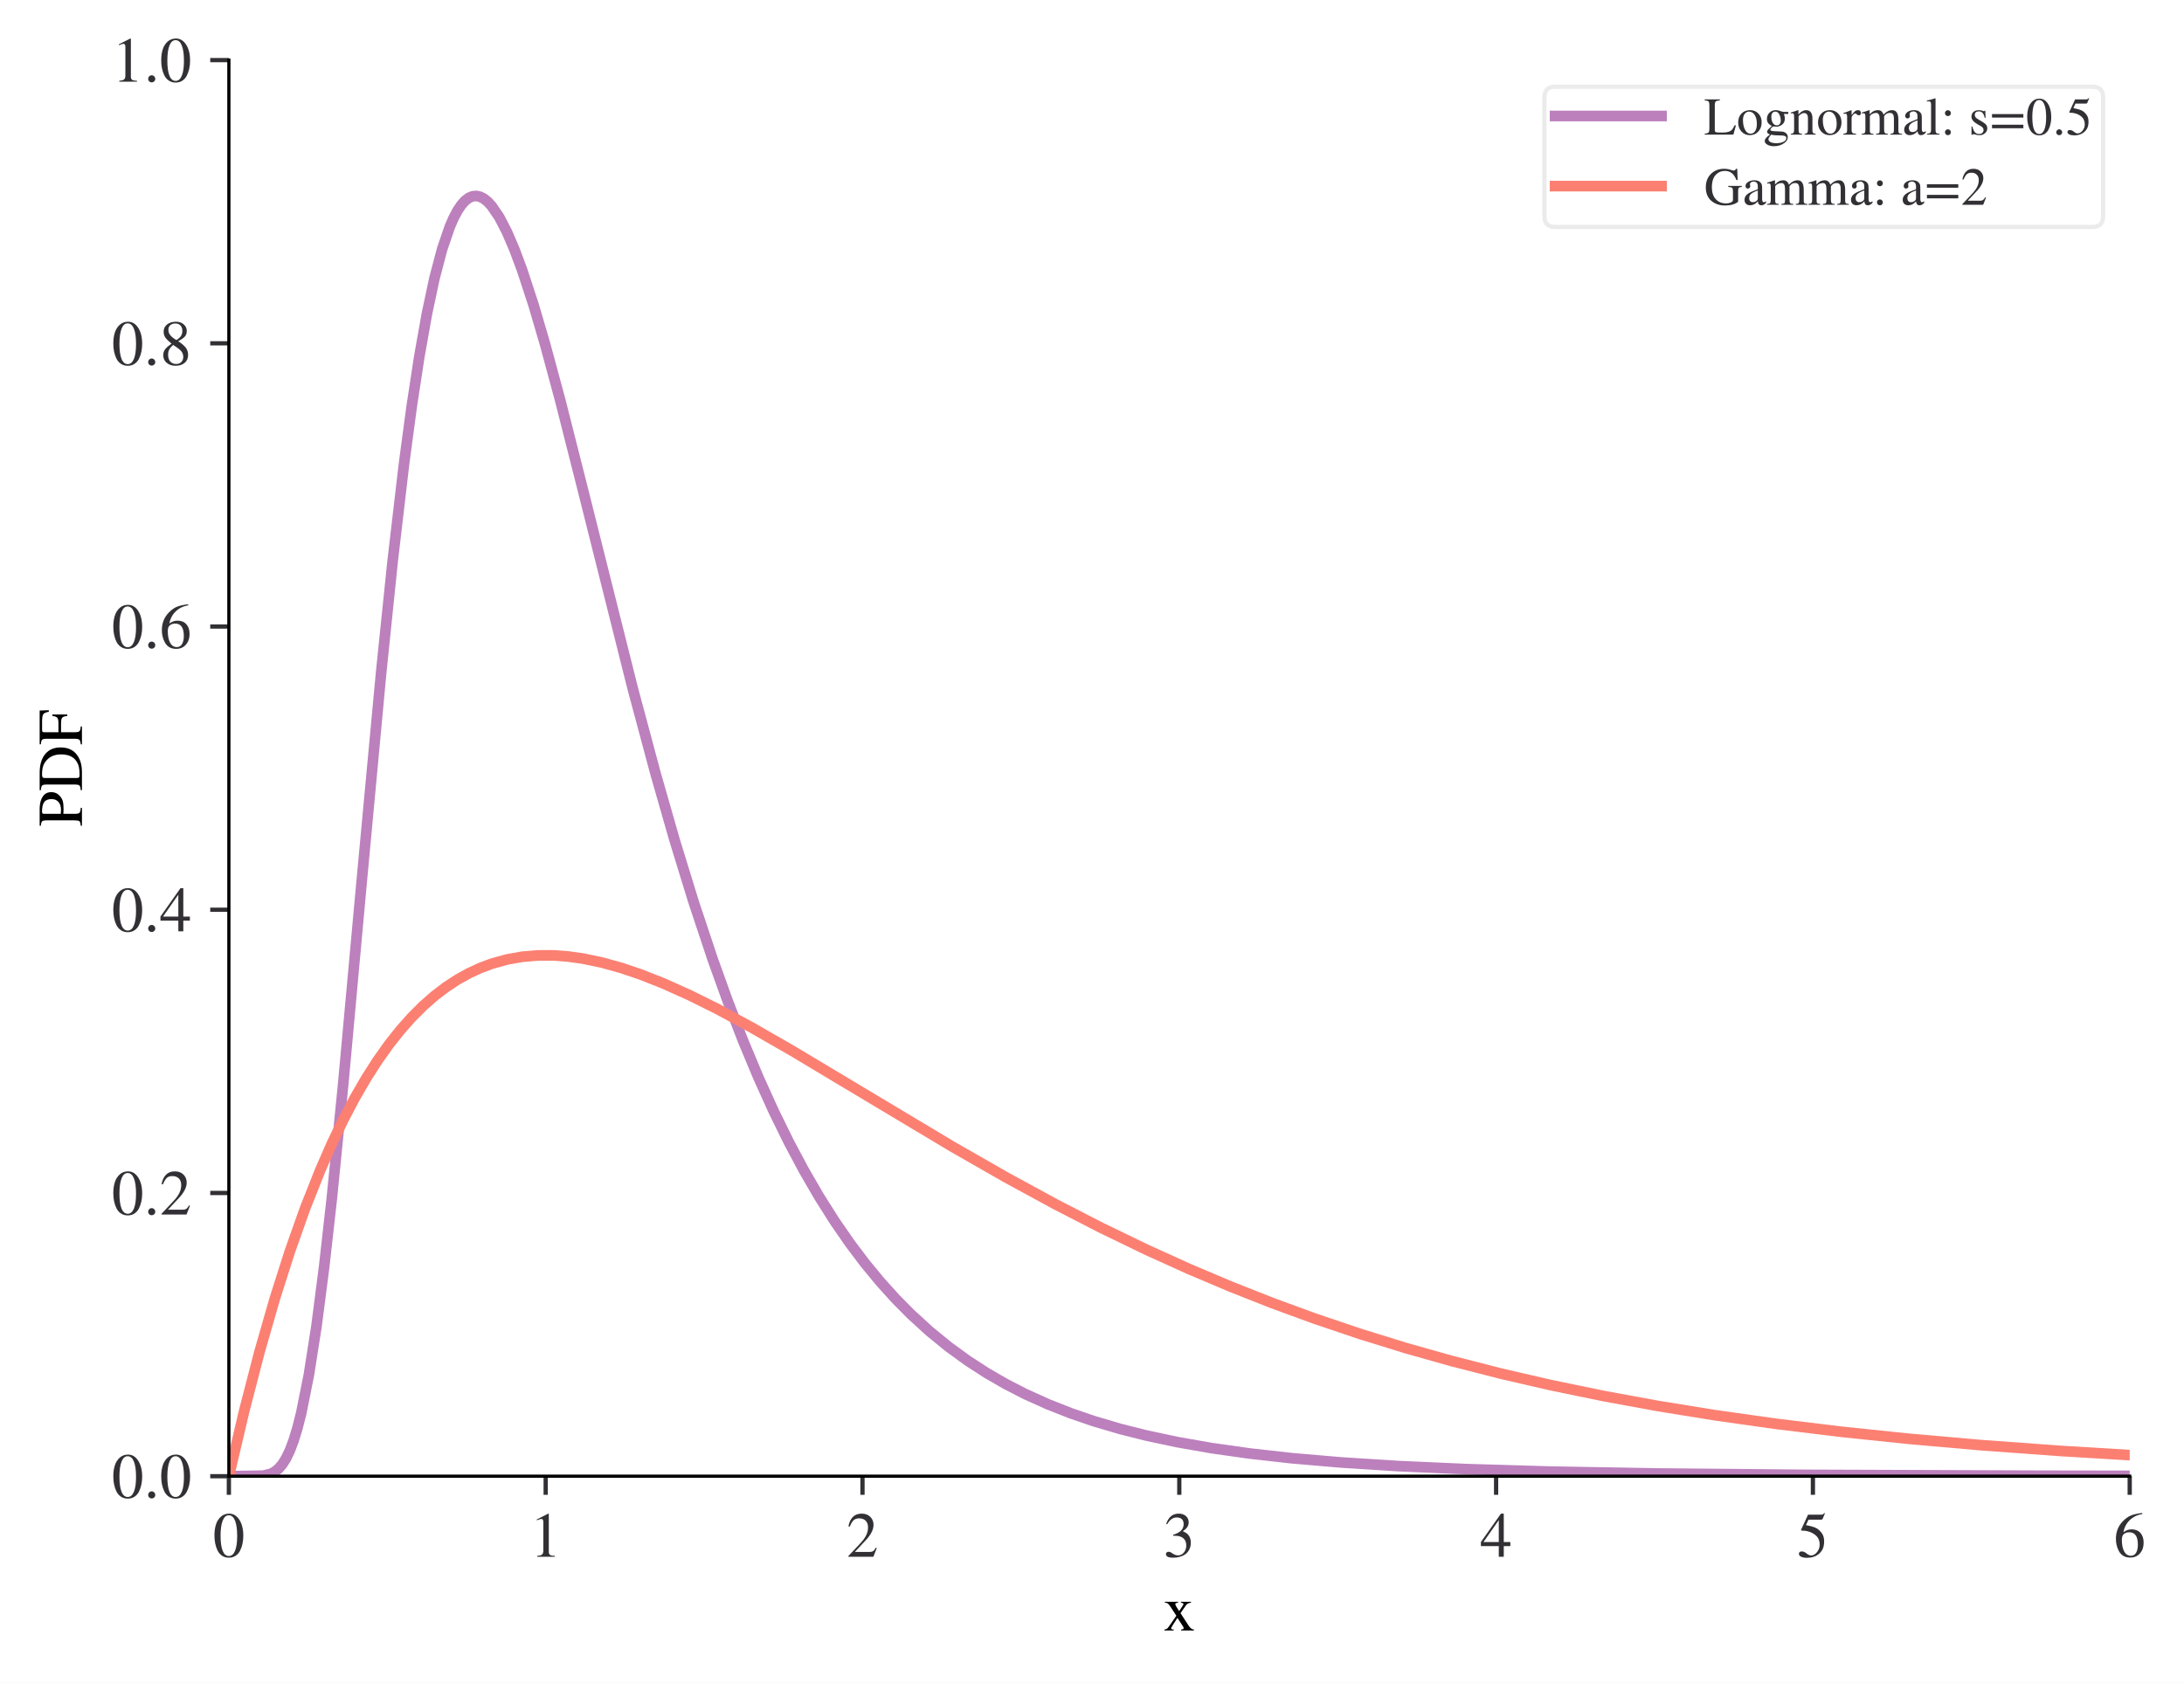
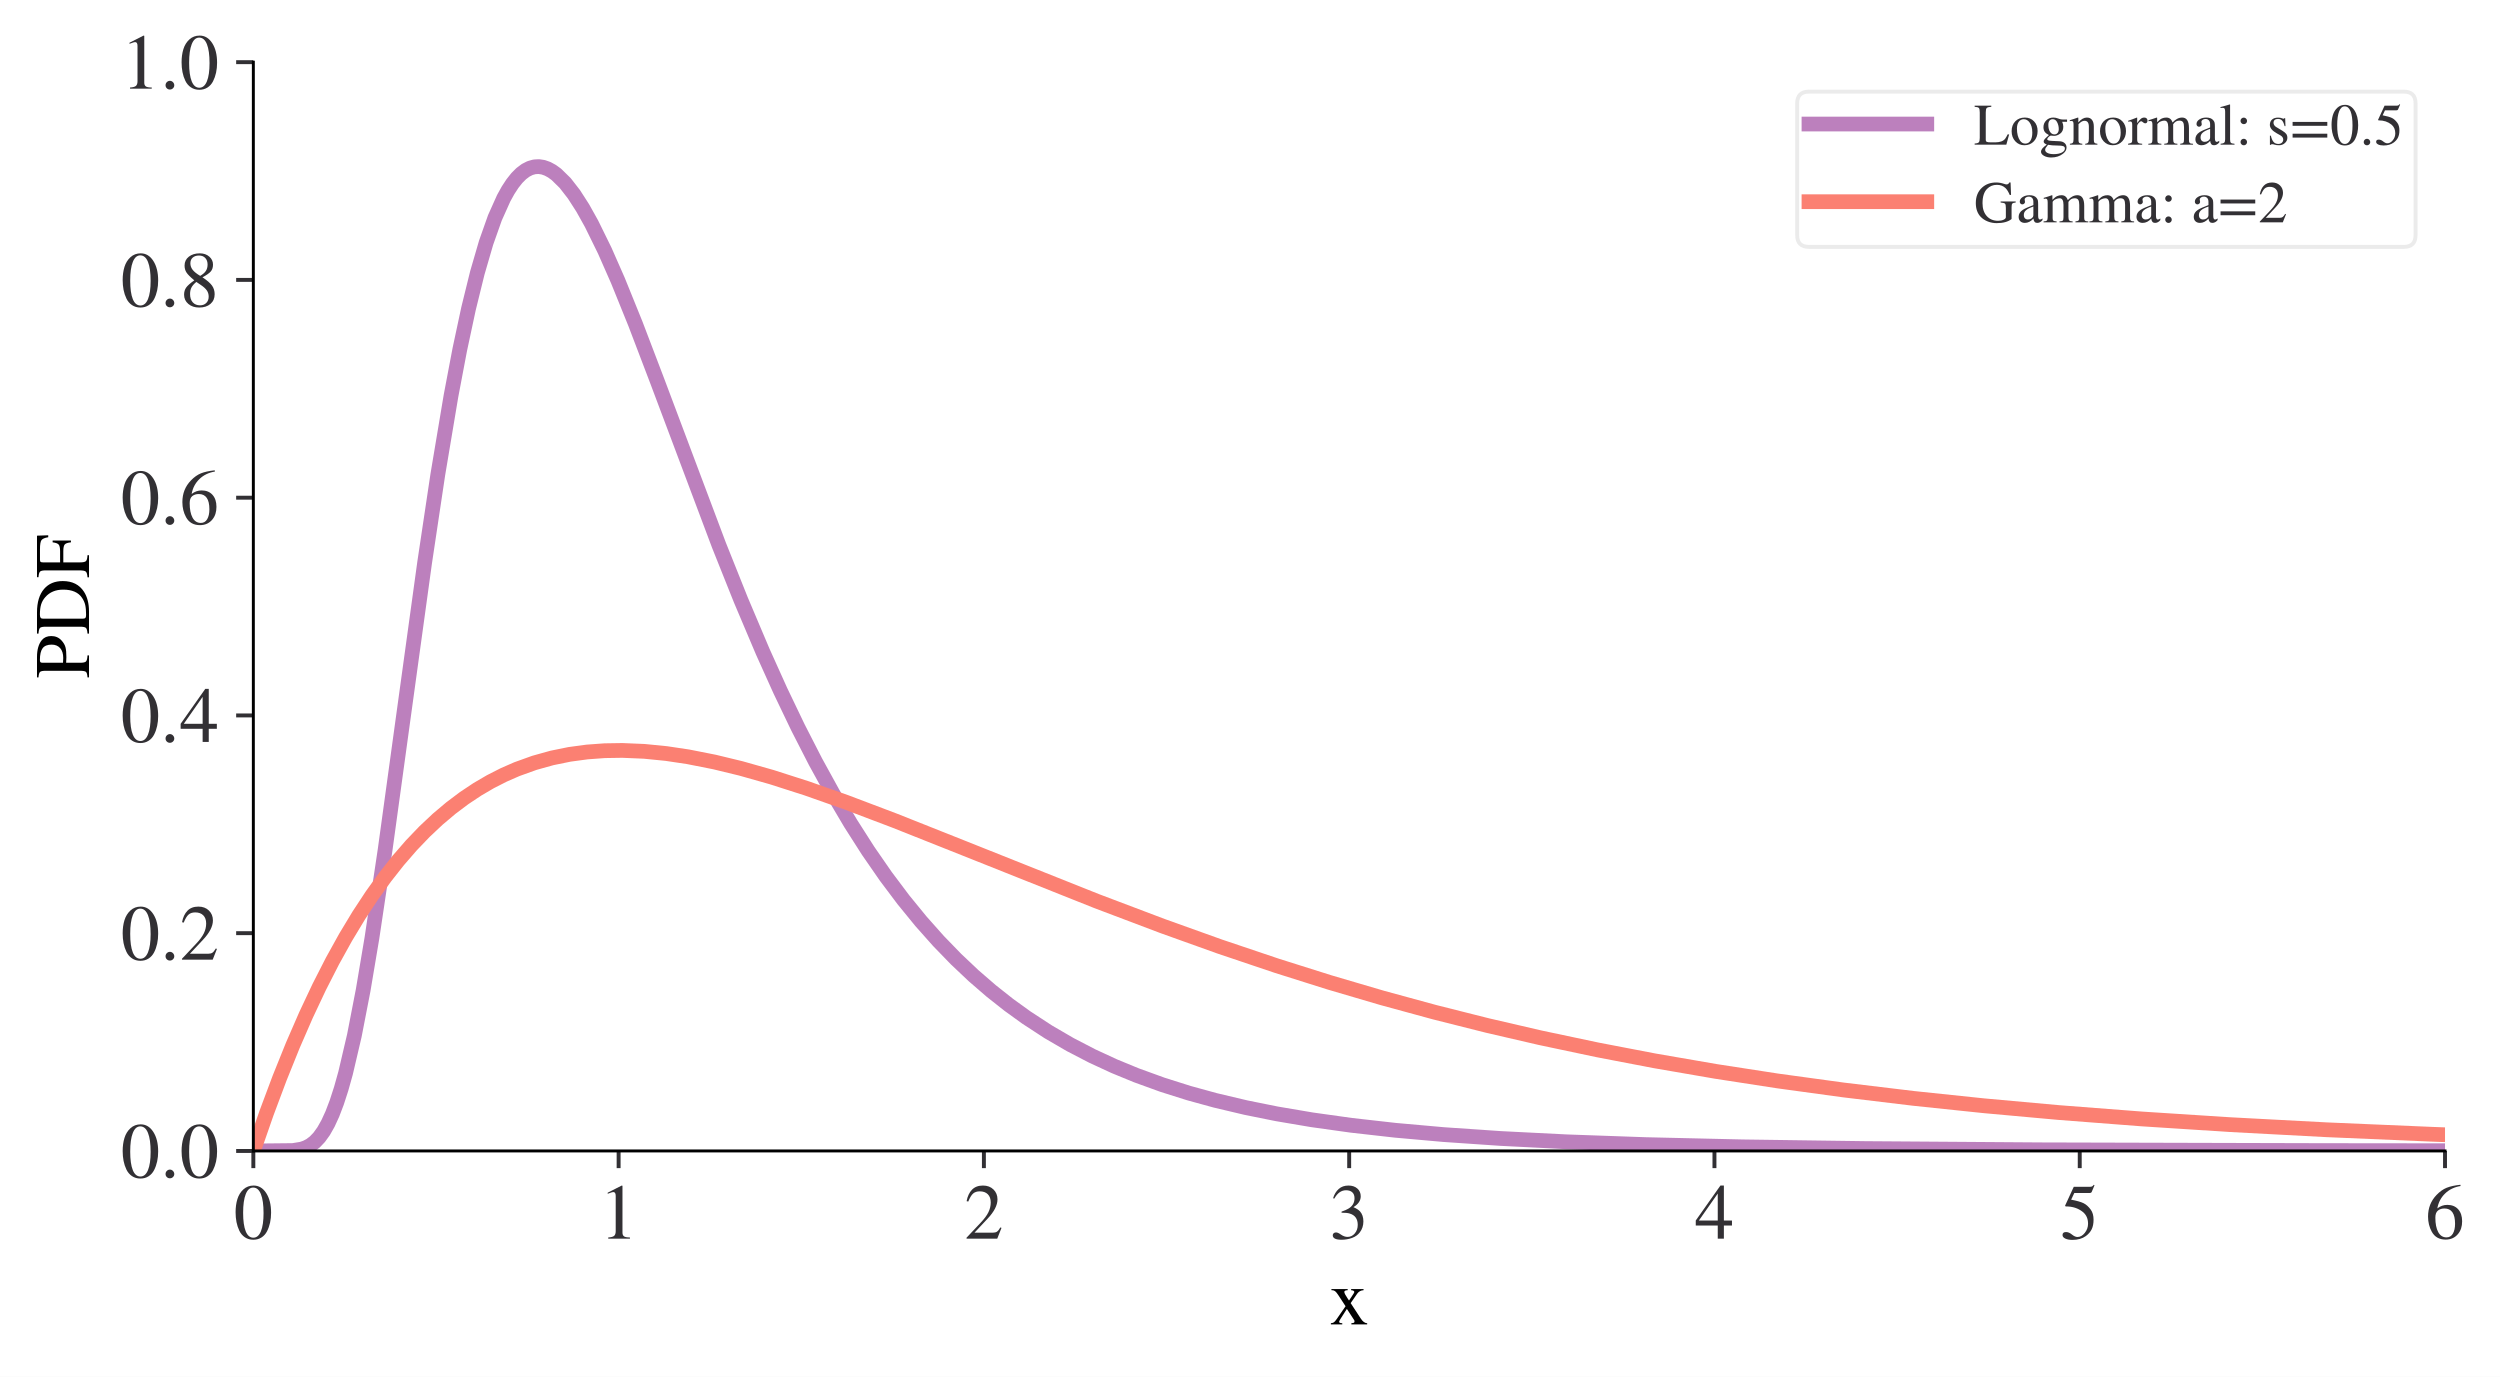
- <svg xmlns="http://www.w3.org/2000/svg" xmlns:xlink="http://www.w3.org/1999/xlink" width="410.32pt" height="316.21pt" viewBox="0 0 410.32 316.21" version="1.1">
+ <svg xmlns="http://www.w3.org/2000/svg" xmlns:xlink="http://www.w3.org/1999/xlink" width="509.2pt" height="280.424pt" viewBox="0 0 509.2 280.424" version="1.1">
  <defs>
    <style type="text/css">*{stroke-linejoin: round; stroke-linecap: butt}</style>
  </defs>
  <g id="figure_1">
    <g id="patch_1">
-       <path d="M -0 316.21  L 410.32 316.21  L 410.32 0  L -0 0  z " style="fill: #ffffff" />
+       <path d="M 0 280.424  L 509.2 280.424  L 509.2 0  L 0 0  z " style="fill: #ffffff" />
    </g>
    <g id="axes_1">
      <g id="patch_2">
-         <path d="M 43 277.41  L 400.12 277.41  L 400.12 11.298  L 43 11.298  z " style="fill: #ffffff" />
+         <path d="M 51.6 234.424  L 498 234.424  L 498 12.664  L 51.6 12.664  z " style="fill: #ffffff" />
      </g>
      <g id="matplotlib.axis_1">
        <g id="xtick_1">
          <g id="line2d_1">
            <defs>
-               <path id="m8d829ca383" d="M 0 0  L 0 3.5  " style="stroke: #323034; stroke-width: 0.8" />
-             </defs>
-             <g>
-               <use xlink:href="#m8d829ca383" x="43" y="277.41" style="fill: #323034; stroke: #323034; stroke-width: 0.8" />
+               <path id="me3c5fb4aab" d="M 0 0  L 0 3.5  " style="stroke: #323034; stroke-width: 0.8" />
+             </defs>
+             <g>
+               <use xlink:href="#me3c5fb4aab" x="51.6" y="234.424" style="fill: #323034; stroke: #323034; stroke-width: 0.8" />
            </g>
          </g>
          <g id="text_1">
-             <g style="fill: #323034" transform="translate(40 292.6054)scale(0.12 -0.12)">
+             <g style="fill: #323034" transform="translate(47.6 252.3512)scale(0.16 -0.16)">
              <defs>
                <path id="STIXGeneral-Regular-30" d="M 3046 2112  Q 3046 1683 2963 1302  Q 2880 922 2717 602  Q 2554 282 2266 96  Q 1978 -90 1600 -90  Q 1210 -90 915 108  Q 621 307 461 640  Q 301 973 227 1350  Q 154 1728 154 2150  Q 154 2746 301 3222  Q 448 3699 790 4012  Q 1133 4326 1626 4326  Q 2253 4326 2649 3712  Q 3046 3098 3046 2112  z M 2432 2080  Q 2432 3091 2217 3625  Q 2003 4160 1587 4160  Q 1190 4160 979 3622  Q 768 3085 768 2106  Q 768 1120 979 598  Q 1190 77 1600 77  Q 2003 77 2217 598  Q 2432 1120 2432 2080  z " transform="scale(0.015625)" />
              </defs>
              <use xlink:href="#STIXGeneral-Regular-30" transform="translate(0 0.40625)" />
            </g>
          </g>
        </g>
        <g id="xtick_2">
          <g id="line2d_2">
            <g>
-               <use xlink:href="#m8d829ca383" x="102.52" y="277.41" style="fill: #323034; stroke: #323034; stroke-width: 0.8" />
+               <use xlink:href="#me3c5fb4aab" x="126" y="234.424" style="fill: #323034; stroke: #323034; stroke-width: 0.8" />
            </g>
          </g>
          <g id="text_2">
-             <g style="fill: #323034" transform="translate(99.52 292.6054)scale(0.12 -0.12)">
+             <g style="fill: #323034" transform="translate(122 252.3512)scale(0.16 -0.16)">
              <defs>
                <path id="STIXGeneral-Regular-31" d="M 2522 0  L 755 0  L 755 96  Q 1107 115 1235 227  Q 1363 339 1363 608  L 1363 3482  Q 1363 3795 1171 3795  Q 1082 3795 883 3718  L 710 3654  L 710 3744  L 1856 4326  L 1914 4307  L 1914 486  Q 1914 275 2042 185  Q 2170 96 2522 96  L 2522 0  z " transform="scale(0.015625)" />
              </defs>
              <use xlink:href="#STIXGeneral-Regular-31" transform="translate(0 0.40625)" />
            </g>
          </g>
        </g>
        <g id="xtick_3">
          <g id="line2d_3">
            <g>
-               <use xlink:href="#m8d829ca383" x="162.04" y="277.41" style="fill: #323034; stroke: #323034; stroke-width: 0.8" />
+               <use xlink:href="#me3c5fb4aab" x="200.4" y="234.424" style="fill: #323034; stroke: #323034; stroke-width: 0.8" />
            </g>
          </g>
          <g id="text_3">
-             <g style="fill: #323034" transform="translate(159.04 292.6054)scale(0.12 -0.12)">
+             <g style="fill: #323034" transform="translate(196.4 252.3512)scale(0.16 -0.16)">
              <defs>
                <path id="STIXGeneral-Regular-32" d="M 3034 877  L 2688 0  L 186 0  L 186 77  L 1325 1286  Q 1773 1754 1965 2144  Q 2157 2534 2157 2950  Q 2157 3379 1920 3616  Q 1683 3853 1267 3853  Q 922 3853 720 3673  Q 518 3494 326 3021  L 192 3053  Q 301 3648 630 3987  Q 960 4326 1523 4326  Q 2054 4326 2380 4006  Q 2707 3686 2707 3200  Q 2707 2477 1888 1613  L 832 486  L 2330 486  Q 2541 486 2665 569  Q 2790 653 2944 915  L 3034 877  z " transform="scale(0.015625)" />
              </defs>
              <use xlink:href="#STIXGeneral-Regular-32" transform="translate(0 0.40625)" />
            </g>
          </g>
        </g>
        <g id="xtick_4">
          <g id="line2d_4">
            <g>
-               <use xlink:href="#m8d829ca383" x="221.56" y="277.41" style="fill: #323034; stroke: #323034; stroke-width: 0.8" />
+               <use xlink:href="#me3c5fb4aab" x="274.8" y="234.424" style="fill: #323034; stroke: #323034; stroke-width: 0.8" />
            </g>
          </g>
          <g id="text_4">
-             <g style="fill: #323034" transform="translate(218.56 292.6054)scale(0.12 -0.12)">
+             <g style="fill: #323034" transform="translate(270.8 252.3512)scale(0.16 -0.16)">
              <defs>
                <path id="STIXGeneral-Regular-33" d="M 390 3264  L 288 3290  Q 435 3770 748 4048  Q 1062 4326 1542 4326  Q 1990 4326 2265 4083  Q 2541 3840 2541 3450  Q 2541 2925 1946 2566  Q 2298 2413 2477 2227  Q 2758 1914 2758 1402  Q 2758 890 2464 506  Q 2246 211 1840 60  Q 1434 -90 979 -90  Q 262 -90 262 275  Q 262 378 339 442  Q 416 506 525 506  Q 685 506 915 339  Q 1197 141 1466 141  Q 1818 141 2058 425  Q 2298 710 2298 1120  Q 2298 1856 1632 2048  Q 1434 2112 979 2112  L 979 2202  Q 1338 2323 1517 2432  Q 2035 2726 2035 3290  Q 2035 3610 1852 3776  Q 1670 3942 1344 3942  Q 768 3942 390 3264  z " transform="scale(0.015625)" />
              </defs>
              <use xlink:href="#STIXGeneral-Regular-33" transform="translate(0 0.40625)" />
            </g>
          </g>
        </g>
        <g id="xtick_5">
          <g id="line2d_5">
            <g>
-               <use xlink:href="#m8d829ca383" x="281.08" y="277.41" style="fill: #323034; stroke: #323034; stroke-width: 0.8" />
+               <use xlink:href="#me3c5fb4aab" x="349.2" y="234.424" style="fill: #323034; stroke: #323034; stroke-width: 0.8" />
            </g>
          </g>
          <g id="text_5">
-             <g style="fill: #323034" transform="translate(278.08 292.6054)scale(0.12 -0.12)">
+             <g style="fill: #323034" transform="translate(345.2 252.3512)scale(0.16 -0.16)">
              <defs>
                <path id="STIXGeneral-Regular-34" d="M 3027 1069  L 2368 1069  L 2368 0  L 1869 0  L 1869 1069  L 77 1069  L 77 1478  L 2086 4326  L 2368 4326  L 2368 1478  L 3027 1478  L 3027 1069  z M 1869 1478  L 1869 3674  L 333 1478  L 1869 1478  z " transform="scale(0.015625)" />
              </defs>
              <use xlink:href="#STIXGeneral-Regular-34" transform="translate(0 0.40625)" />
            </g>
          </g>
        </g>
        <g id="xtick_6">
          <g id="line2d_6">
            <g>
-               <use xlink:href="#m8d829ca383" x="340.6" y="277.41" style="fill: #323034; stroke: #323034; stroke-width: 0.8" />
+               <use xlink:href="#me3c5fb4aab" x="423.6" y="234.424" style="fill: #323034; stroke: #323034; stroke-width: 0.8" />
            </g>
          </g>
          <g id="text_6">
-             <g style="fill: #323034" transform="translate(337.6 292.6054)scale(0.12 -0.12)">
+             <g style="fill: #323034" transform="translate(419.6 252.3512)scale(0.16 -0.16)">
              <defs>
                <path id="STIXGeneral-Regular-35" d="M 2803 4358  L 2573 3814  Q 2534 3731 2400 3731  L 1158 3731  L 902 3187  Q 1606 3053 1920 2896  Q 2234 2739 2502 2368  Q 2726 2061 2726 1555  Q 2726 1094 2576 780  Q 2426 467 2099 224  Q 1664 -90 1011 -90  Q 646 -90 422 19  Q 198 128 198 307  Q 198 550 486 550  Q 717 550 960 352  Q 1210 147 1414 147  Q 1747 147 2012 480  Q 2278 813 2278 1229  Q 2278 1843 1850 2189  Q 1293 2637 486 2637  Q 410 2637 410 2688  L 416 2720  L 1114 4237  L 2438 4237  Q 2547 4237 2608 4269  Q 2669 4301 2746 4403  L 2803 4358  z " transform="scale(0.015625)" />
              </defs>
              <use xlink:href="#STIXGeneral-Regular-35" transform="translate(0 0.203125)" />
            </g>
          </g>
        </g>
        <g id="xtick_7">
          <g id="line2d_7">
            <g>
-               <use xlink:href="#m8d829ca383" x="400.12" y="277.41" style="fill: #323034; stroke: #323034; stroke-width: 0.8" />
+               <use xlink:href="#me3c5fb4aab" x="498" y="234.424" style="fill: #323034; stroke: #323034; stroke-width: 0.8" />
            </g>
          </g>
          <g id="text_7">
-             <g style="fill: #323034" transform="translate(397.12 292.6054)scale(0.12 -0.12)">
+             <g style="fill: #323034" transform="translate(494 252.3512)scale(0.16 -0.16)">
              <defs>
                <path id="STIXGeneral-Regular-36" d="M 2854 4378  L 2867 4275  Q 2112 4154 1606 3664  Q 1101 3174 973 2451  Q 1344 2739 1786 2739  Q 2349 2739 2672 2380  Q 2995 2022 2995 1402  Q 2995 774 2669 378  Q 2291 -90 1651 -90  Q 870 -90 518 557  Q 218 1107 218 1786  Q 218 2835 915 3552  Q 1312 3962 1731 4131  Q 2150 4301 2854 4378  z M 2419 1203  Q 2419 2445 1555 2445  Q 1235 2445 1024 2275  Q 813 2106 813 1702  Q 813 954 1046 522  Q 1280 90 1722 90  Q 2061 90 2240 394  Q 2419 698 2419 1203  z " transform="scale(0.015625)" />
              </defs>
              <use xlink:href="#STIXGeneral-Regular-36" transform="translate(0 0.59375)" />
            </g>
          </g>
        </g>
        <g id="text_8">
-           <g transform="translate(218.56 306.4054)scale(0.12 -0.12)">
+           <g transform="translate(270.8 269.7513)scale(0.16 -0.16)">
            <defs>
              <path id="STIXGeneral-Regular-78" d="M 3066 0  L 1779 0  L 1779 96  Q 1939 109 1987 137  Q 2035 166 2035 250  Q 2035 307 1997 365  L 1414 1261  L 909 474  Q 781 275 781 211  Q 781 96 1037 96  L 1037 0  L 109 0  L 109 96  Q 269 109 355 169  Q 442 230 576 422  L 1306 1478  L 704 2400  Q 557 2624 454 2704  Q 352 2784 211 2784  L 154 2784  L 154 2880  L 1478 2880  L 1478 2784  Q 1203 2778 1203 2643  Q 1203 2509 1498 2074  Q 1581 1958 1587 1946  Q 1619 1990 1779 2227  Q 1811 2285 1856 2349  Q 1901 2413 1923 2451  Q 1946 2490 1971 2528  Q 1997 2566 2006 2595  Q 2016 2624 2016 2643  Q 2016 2765 1760 2784  L 1760 2880  L 2771 2880  L 2771 2784  Q 2445 2771 2253 2502  L 1722 1734  L 2541 480  Q 2790 96 3066 96  L 3066 0  z " transform="scale(0.015625)" />
            </defs>
            <use xlink:href="#STIXGeneral-Regular-78" />
          </g>
        </g>
      </g>
      <g id="matplotlib.axis_2">
        <g id="ytick_1">
          <g id="line2d_8">
            <defs>
-               <path id="me418300428" d="M 0 0  L -3.5 0  " style="stroke: #323034; stroke-width: 0.8" />
-             </defs>
-             <g>
-               <use xlink:href="#me418300428" x="43" y="277.41" style="fill: #323034; stroke: #323034; stroke-width: 0.8" />
+               <path id="m4ca0d4aba8" d="M 0 0  L -3.5 0  " style="stroke: #323034; stroke-width: 0.8" />
+             </defs>
+             <g>
+               <use xlink:href="#m4ca0d4aba8" x="51.6" y="234.424" style="fill: #323034; stroke: #323034; stroke-width: 0.8" />
            </g>
          </g>
          <g id="text_9">
-             <g style="fill: #323034" transform="translate(21 281.5076)scale(0.12 -0.12)">
+             <g style="fill: #323034" transform="translate(24.6 239.8875)scale(0.16 -0.16)">
              <defs>
                <path id="STIXGeneral-Regular-2e" d="M 1158 275  Q 1158 134 1052 32  Q 947 -70 800 -70  Q 653 -70 550 32  Q 448 134 448 281  Q 448 429 553 534  Q 659 640 806 640  Q 947 640 1052 531  Q 1158 422 1158 275  z " transform="scale(0.015625)" />
              </defs>
              <use xlink:href="#STIXGeneral-Regular-30" transform="translate(0 0.40625)" />
              <use xlink:href="#STIXGeneral-Regular-2e" transform="translate(49.99999 0.40625)" />
              <use xlink:href="#STIXGeneral-Regular-30" transform="translate(74.99997 0.40625)" />
            </g>
          </g>
        </g>
        <g id="ytick_2">
          <g id="line2d_9">
            <g>
-               <use xlink:href="#me418300428" x="43" y="224.187" style="fill: #323034; stroke: #323034; stroke-width: 0.8" />
+               <use xlink:href="#m4ca0d4aba8" x="51.6" y="190.072" style="fill: #323034; stroke: #323034; stroke-width: 0.8" />
            </g>
          </g>
          <g id="text_10">
-             <g style="fill: #323034" transform="translate(21 228.2852)scale(0.12 -0.12)">
+             <g style="fill: #323034" transform="translate(24.6 195.5355)scale(0.16 -0.16)">
              <use xlink:href="#STIXGeneral-Regular-30" transform="translate(0 0.40625)" />
              <use xlink:href="#STIXGeneral-Regular-2e" transform="translate(49.99999 0.40625)" />
              <use xlink:href="#STIXGeneral-Regular-32" transform="translate(74.99997 0.40625)" />
            </g>
          </g>
        </g>
        <g id="ytick_3">
          <g id="line2d_10">
            <g>
-               <use xlink:href="#me418300428" x="43" y="170.965" style="fill: #323034; stroke: #323034; stroke-width: 0.8" />
+               <use xlink:href="#m4ca0d4aba8" x="51.6" y="145.72" style="fill: #323034; stroke: #323034; stroke-width: 0.8" />
            </g>
          </g>
          <g id="text_11">
-             <g style="fill: #323034" transform="translate(21 175.0628)scale(0.12 -0.12)">
+             <g style="fill: #323034" transform="translate(24.6 151.1835)scale(0.16 -0.16)">
              <use xlink:href="#STIXGeneral-Regular-30" transform="translate(0 0.40625)" />
              <use xlink:href="#STIXGeneral-Regular-2e" transform="translate(49.99999 0.40625)" />
              <use xlink:href="#STIXGeneral-Regular-34" transform="translate(74.99997 0.40625)" />
            </g>
          </g>
        </g>
        <g id="ytick_4">
          <g id="line2d_11">
            <g>
-               <use xlink:href="#me418300428" x="43" y="117.743" style="fill: #323034; stroke: #323034; stroke-width: 0.8" />
+               <use xlink:href="#m4ca0d4aba8" x="51.6" y="101.368" style="fill: #323034; stroke: #323034; stroke-width: 0.8" />
            </g>
          </g>
          <g id="text_12">
-             <g style="fill: #323034" transform="translate(21 121.8404)scale(0.12 -0.12)">
+             <g style="fill: #323034" transform="translate(24.6 106.8315)scale(0.16 -0.16)">
              <use xlink:href="#STIXGeneral-Regular-30" transform="translate(0 0.59375)" />
              <use xlink:href="#STIXGeneral-Regular-2e" transform="translate(49.99999 0.59375)" />
              <use xlink:href="#STIXGeneral-Regular-36" transform="translate(74.99997 0.59375)" />
            </g>
          </g>
        </g>
        <g id="ytick_5">
          <g id="line2d_12">
            <g>
-               <use xlink:href="#me418300428" x="43" y="64.52" style="fill: #323034; stroke: #323034; stroke-width: 0.8" />
+               <use xlink:href="#m4ca0d4aba8" x="51.6" y="57.016" style="fill: #323034; stroke: #323034; stroke-width: 0.8" />
            </g>
          </g>
          <g id="text_13">
-             <g style="fill: #323034" transform="translate(21 68.61803)scale(0.12 -0.12)">
+             <g style="fill: #323034" transform="translate(24.6 62.4795)scale(0.16 -0.16)">
              <defs>
                <path id="STIXGeneral-Regular-38" d="M 2848 992  Q 2848 499 2505 204  Q 2163 -90 1587 -90  Q 1050 -90 704 204  Q 358 499 358 954  Q 358 1293 524 1533  Q 691 1773 1190 2125  Q 710 2522 553 2765  Q 397 3008 397 3328  Q 397 3782 745 4054  Q 1094 4326 1638 4326  Q 2106 4326 2410 4060  Q 2714 3795 2714 3411  Q 2714 3059 2531 2848  Q 2349 2637 1856 2374  Q 2432 1990 2640 1689  Q 2848 1389 2848 992  z M 2272 3411  Q 2272 3744 2086 3945  Q 1901 4147 1574 4147  Q 1248 4147 1059 3977  Q 870 3808 870 3513  Q 870 3219 1059 2979  Q 1248 2739 1670 2490  Q 1997 2682 2134 2896  Q 2272 3110 2272 3411  z M 1734 1741  L 1357 1997  Q 1075 1766 960 1545  Q 845 1325 845 1011  Q 845 576 1065 333  Q 1286 90 1658 90  Q 1971 90 2166 285  Q 2362 480 2362 794  Q 2362 1082 2214 1299  Q 2067 1517 1734 1741  z " transform="scale(0.015625)" />
              </defs>
              <use xlink:href="#STIXGeneral-Regular-30" transform="translate(0 0.40625)" />
              <use xlink:href="#STIXGeneral-Regular-2e" transform="translate(49.99999 0.40625)" />
              <use xlink:href="#STIXGeneral-Regular-38" transform="translate(74.99997 0.40625)" />
            </g>
          </g>
        </g>
        <g id="ytick_6">
          <g id="line2d_13">
            <g>
-               <use xlink:href="#me418300428" x="43" y="11.298" style="fill: #323034; stroke: #323034; stroke-width: 0.8" />
+               <use xlink:href="#m4ca0d4aba8" x="51.6" y="12.664" style="fill: #323034; stroke: #323034; stroke-width: 0.8" />
            </g>
          </g>
          <g id="text_14">
-             <g style="fill: #323034" transform="translate(21 15.39563)scale(0.12 -0.12)">
+             <g style="fill: #323034" transform="translate(24.6 18.1275)scale(0.16 -0.16)">
              <use xlink:href="#STIXGeneral-Regular-31" transform="translate(0 0.40625)" />
              <use xlink:href="#STIXGeneral-Regular-2e" transform="translate(49.99999 0.40625)" />
              <use xlink:href="#STIXGeneral-Regular-30" transform="translate(74.99997 0.40625)" />
            </g>
          </g>
        </g>
        <g id="text_15">
-           <g transform="translate(15.39563 155.3638)rotate(-90)scale(0.12 -0.12)">
+           <g transform="translate(18.1275 138.2237)rotate(-90)scale(0.16 -0.16)">
            <defs>
              <path id="STIXGeneral-Regular-50" d="M 102 4237  L 1760 4237  Q 2669 4237 3149 3834  Q 3469 3565 3469 3072  Q 3469 2560 3104 2234  Q 2835 1990 2553 1916  Q 2272 1843 1734 1843  Q 1549 1843 1293 1862  L 1293 717  Q 1293 352 1398 246  Q 1504 141 1894 122  L 1894 0  L 102 0  L 102 122  Q 474 147 557 256  Q 640 365 640 781  L 640 3526  Q 640 3885 547 3987  Q 454 4090 102 4115  L 102 4237  z M 1293 3770  L 1293 2118  Q 1510 2099 1683 2099  Q 2202 2099 2486 2352  Q 2771 2605 2771 3040  Q 2771 3558 2476 3779  Q 2182 4000 1517 4000  Q 1382 4000 1337 3952  Q 1293 3904 1293 3770  z " transform="scale(0.015625)" />
              <path id="STIXGeneral-Regular-44" d="M 102 4237  L 1830 4237  Q 3078 4237 3750 3654  Q 4384 3110 4384 2138  Q 4384 966 3514 410  Q 2880 0 1901 0  L 102 0  L 102 122  Q 474 147 570 252  Q 666 358 666 736  L 666 3520  Q 666 3891 570 3990  Q 474 4090 102 4115  L 102 4237  z M 1318 3731  L 1318 538  Q 1318 365 1379 301  Q 1440 237 1626 237  Q 2125 237 2432 307  Q 2739 378 3021 570  Q 3686 1018 3686 2099  Q 3686 3027 3078 3558  Q 2803 3802 2476 3901  Q 2150 4000 1658 4000  Q 1472 4000 1395 3942  Q 1318 3885 1318 3731  z " transform="scale(0.015625)" />
              <path id="STIXGeneral-Regular-46" d="M 3494 3322  L 3334 3322  Q 3264 3757 3094 3875  Q 2925 3994 2349 3994  L 1504 3994  Q 1370 3994 1328 3946  Q 1286 3898 1286 3744  L 1286 2355  L 2195 2355  Q 2598 2355 2736 2470  Q 2874 2586 2918 2963  L 3066 2963  L 3066 1472  L 2918 1472  Q 2880 1862 2745 1977  Q 2611 2093 2195 2093  L 1286 2093  L 1286 717  Q 1286 352 1392 246  Q 1498 141 1869 122  L 1869 0  L 70 0  L 70 122  Q 435 147 534 259  Q 634 371 634 787  L 634 3526  Q 634 3878 538 3984  Q 442 4090 77 4115  L 77 4237  L 3462 4237  L 3494 3322  z " transform="scale(0.015625)" />
            </defs>
            <use xlink:href="#STIXGeneral-Regular-50" />
            <use xlink:href="#STIXGeneral-Regular-44" x="55.7" />
            <use xlink:href="#STIXGeneral-Regular-46" x="127.9" />
          </g>
        </g>
      </g>
      <g id="line2d_14">
-         <path d="M 43 277.41  L 49.441 277.31  L 50.872 276.962  L 51.588 276.592  L 52.304 276.025  L 53.019 275.206  L 53.735 274.078  L 54.451 272.589  L 55.166 270.693  L 55.882 268.35  L 56.598 265.528  L 58.029 258.382  L 59.46 249.213  L 60.892 238.133  L 62.323 225.379  L 64.47 203.827  L 68.048 164.629  L 71.627 126.219  L 73.774 105.408  L 75.921 87.05  L 77.352 76.36  L 78.784 66.981  L 80.215 58.934  L 81.646 52.212  L 83.078 46.786  L 84.509 42.607  L 85.225 40.965  L 85.94 39.612  L 86.656 38.537  L 87.372 37.73  L 88.087 37.181  L 88.803 36.881  L 89.519 36.818  L 90.234 36.982  L 90.95 37.363  L 91.666 37.949  L 92.381 38.73  L 93.813 40.836  L 95.244 43.599  L 96.675 46.94  L 98.107 50.785  L 100.254 57.343  L 102.401 64.659  L 105.263 75.261  L 109.557 92.217  L 118.861 129.318  L 123.155 145.347  L 126.734 157.853  L 130.312 169.499  L 133.89 180.251  L 136.753 188.208  L 139.616 195.603  L 142.478 202.456  L 145.341 208.788  L 148.204 214.627  L 151.066 219.999  L 153.929 224.935  L 156.792 229.462  L 159.654 233.61  L 162.517 237.407  L 165.38 240.879  L 168.242 244.052  L 171.105 246.95  L 174.684 250.219  L 178.262 253.134  L 181.84 255.733  L 185.419 258.048  L 188.997 260.111  L 192.575 261.948  L 196.869 263.89  L 201.163 265.581  L 205.457 267.054  L 210.467 268.534  L 215.477 269.794  L 221.202 271.009  L 227.643 272.137  L 234.8 273.149  L 242.672 274.03  L 251.976 274.83  L 262.711 275.512  L 275.593 276.087  L 291.338 276.55  L 311.377 276.905  L 339.288 277.163  L 383.66 277.326  L 400.12 277.352  L 400.12 277.352  " clip-path="url(#pcb6f24d3cf)" style="fill: none; stroke: #bc80bd; stroke-width: 2; stroke-linecap: square" />
+         <path d="M 51.6 234.424  L 59.651 234.341  L 61.44 234.051  L 62.335 233.743  L 63.23 233.27  L 64.124 232.587  L 65.019 231.647  L 65.913 230.407  L 66.808 228.826  L 67.703 226.874  L 68.597 224.523  L 69.492 221.757  L 70.386 218.567  L 72.176 210.926  L 73.965 201.693  L 75.754 191.064  L 78.438 173.105  L 82.016 147.06  L 86.489 114.587  L 89.173 96.663  L 91.857 80.64  L 93.646 71.202  L 95.435 62.836  L 97.224 55.575  L 99.013 49.423  L 100.802 44.365  L 102.592 40.369  L 103.486 38.754  L 104.381 37.387  L 105.275 36.259  L 106.17 35.363  L 107.065 34.69  L 107.959 34.233  L 108.854 33.983  L 109.748 33.931  L 110.643 34.068  L 111.537 34.385  L 112.432 34.873  L 113.327 35.524  L 115.116 37.279  L 116.905 39.582  L 118.694 42.366  L 120.483 45.57  L 123.167 51.035  L 125.851 57.131  L 129.429 65.967  L 133.902 77.7  L 146.426 111.014  L 150.899 122.206  L 155.372 132.765  L 158.951 140.705  L 162.529 148.172  L 166.107 155.16  L 169.686 161.673  L 173.264 167.721  L 176.842 173.321  L 180.421 178.493  L 183.999 183.259  L 187.578 187.643  L 191.156 191.669  L 194.734 195.36  L 198.313 198.742  L 201.891 201.836  L 205.469 204.665  L 209.048 207.25  L 213.521 210.168  L 217.994 212.77  L 222.467 215.09  L 226.939 217.158  L 231.412 219  L 236.78 220.948  L 242.147 222.643  L 247.515 224.118  L 253.777 225.601  L 260.039 226.863  L 267.196 228.077  L 275.247 229.204  L 284.193 230.214  L 294.034 231.091  L 305.663 231.886  L 319.082 232.562  L 335.185 233.131  L 354.866 233.587  L 379.914 233.935  L 415.698 234.19  L 472.952 234.347  L 498 234.376  L 498 234.376  " clip-path="url(#pa14a362fd5)" style="fill: none; stroke: #bc80bd; stroke-width: 3; stroke-linecap: square" />
      </g>
      <g id="line2d_15">
-         <path d="M 43 277.41  L 45.863 265.212  L 48.725 254.159  L 51.588 244.172  L 54.451 235.174  L 57.313 227.094  L 60.176 219.866  L 62.323 214.967  L 64.47 210.487  L 66.617 206.402  L 68.764 202.692  L 70.911 199.333  L 73.058 196.306  L 75.205 193.592  L 77.352 191.171  L 79.499 189.028  L 81.646 187.144  L 83.793 185.505  L 85.94 184.096  L 88.087 182.901  L 90.234 181.909  L 92.381 181.105  L 95.244 180.307  L 98.107 179.795  L 100.969 179.546  L 103.832 179.536  L 106.695 179.743  L 109.557 180.145  L 113.136 180.896  L 116.714 181.891  L 120.293 183.098  L 124.587 184.788  L 129.596 187.036  L 134.606 189.525  L 141.047 192.994  L 148.919 197.514  L 161.086 204.804  L 178.978 215.509  L 188.997 221.245  L 198.301 226.312  L 206.889 230.731  L 215.477 234.886  L 223.349 238.454  L 231.222 241.79  L 239.094 244.898  L 246.966 247.782  L 255.554 250.683  L 264.142 253.339  L 272.731 255.764  L 282.034 258.147  L 291.338 260.293  L 301.357 262.361  L 311.377 264.2  L 322.112 265.939  L 333.563 267.558  L 345.729 269.043  L 358.611 270.385  L 372.209 271.579  L 387.238 272.673  L 400.12 273.452  L 400.12 273.452  " clip-path="url(#pcb6f24d3cf)" style="fill: none; stroke: #fb8072; stroke-width: 2; stroke-linecap: square" />
+         <path d="M 51.6 234.424  L 54.284 226.708  L 56.968 219.539  L 59.651 212.887  L 62.335 206.726  L 65.019 201.028  L 67.703 195.768  L 70.386 190.924  L 73.07 186.471  L 75.754 182.388  L 78.438 178.654  L 81.121 175.251  L 83.805 172.159  L 86.489 169.36  L 89.173 166.837  L 91.857 164.575  L 94.54 162.558  L 97.224 160.772  L 99.908 159.202  L 102.592 157.837  L 105.275 156.662  L 108.854 155.373  L 112.432 154.376  L 116.01 153.647  L 119.589 153.164  L 123.167 152.903  L 126.745 152.847  L 131.218 153.034  L 135.691 153.478  L 140.164 154.146  L 145.532 155.207  L 150.899 156.509  L 157.162 158.282  L 164.318 160.576  L 172.37 163.417  L 182.21 167.145  L 196.523 172.837  L 223.361 183.536  L 236.78 188.614  L 248.41 192.783  L 260.039 196.704  L 270.774 200.09  L 281.509 203.248  L 292.244 206.177  L 302.98 208.881  L 313.715 211.369  L 325.344 213.83  L 336.974 216.062  L 349.498 218.226  L 362.022 220.16  L 375.441 221.999  L 389.755 223.72  L 404.068 225.22  L 419.276 226.598  L 436.273 227.908  L 454.165 229.063  L 473.846 230.108  L 495.316 231.025  L 498 231.126  L 498 231.126  " clip-path="url(#pa14a362fd5)" style="fill: none; stroke: #fb8072; stroke-width: 3; stroke-linecap: square" />
      </g>
      <g id="patch_3">
-         <path d="M 43 277.41  L 43 11.298  " style="fill: none; stroke: #000000; stroke-width: 0.6; stroke-linejoin: miter; stroke-linecap: square" />
+         <path d="M 51.6 234.424  L 51.6 12.664  " style="fill: none; stroke: #000000; stroke-width: 0.6; stroke-linejoin: miter; stroke-linecap: square" />
      </g>
      <g id="patch_4">
-         <path d="M 43 277.41  L 400.12 277.41  " style="fill: none; stroke: #000000; stroke-width: 0.6; stroke-linejoin: miter; stroke-linecap: square" />
+         <path d="M 51.6 234.424  L 498 234.424  " style="fill: none; stroke: #000000; stroke-width: 0.6; stroke-linejoin: miter; stroke-linecap: square" />
      </g>
      <g id="legend_1">
        <g id="patch_5">
-           <path d="M 292.161 42.648  L 393.12 42.648  Q 395.12 42.648 395.12 40.648  L 395.12 18.298  Q 395.12 16.298 393.12 16.298  L 292.161 16.298  Q 290.161 16.298 290.161 18.298  L 290.161 40.648  Q 290.161 42.648 292.161 42.648  z " style="fill: #ffffff; opacity: 0.8; stroke: #e6e6e6; stroke-width: 0.8; stroke-linejoin: miter" />
+           <path d="M 368.449 50.284  L 489.6 50.284  Q 492 50.284 492 47.884  L 492 21.064  Q 492 18.664 489.6 18.664  L 368.449 18.664  Q 366.049 18.664 366.049 21.064  L 366.049 47.884  Q 366.049 50.284 368.449 50.284  z " style="fill: #ffffff; opacity: 0.8; stroke: #e6e6e6; stroke-width: 0.8; stroke-linejoin: miter" />
        </g>
        <g id="line2d_16">
-           <path d="M 292.161 21.798  L 302.161 21.798  L 312.161 21.798  " style="fill: none; stroke: #bc80bd; stroke-width: 2; stroke-linecap: square" />
+           <path d="M 368.449 25.264  L 380.449 25.264  L 392.449 25.264  " style="fill: none; stroke: #bc80bd; stroke-width: 3; stroke-linecap: square" />
        </g>
        <g id="text_16">
-           <g style="fill: #323034" transform="translate(320.1606 25.29781)scale(0.1 -0.1)">
+           <g style="fill: #323034" transform="translate(402.0487 29.46375)scale(0.12 -0.12)">
            <defs>
              <path id="STIXGeneral-Regular-4c" d="M 3827 1114  L 3520 0  L 77 0  L 77 122  Q 429 141 531 256  Q 634 371 634 736  L 634 3494  Q 634 3872 541 3981  Q 448 4090 77 4115  L 77 4237  L 1888 4237  L 1888 4115  Q 1498 4090 1392 3984  Q 1286 3878 1286 3507  L 1286 538  Q 1286 358 1398 304  Q 1510 250 1862 250  L 2310 250  Q 3085 250 3392 640  Q 3520 813 3661 1114  L 3827 1114  z " transform="scale(0.015625)" />
              <path id="STIXGeneral-Regular-6f" d="M 3008 1478  Q 3008 806 2608 371  Q 2208 -64 1568 -64  Q 979 -64 582 368  Q 186 800 186 1459  Q 186 2125 582 2534  Q 979 2944 1626 2944  Q 2221 2944 2614 2537  Q 3008 2131 3008 1478  z M 2432 1306  Q 2432 2035 2112 2445  Q 1856 2765 1504 2765  Q 1171 2765 966 2493  Q 762 2221 762 1747  Q 762 928 1101 435  Q 1318 115 1677 115  Q 2029 115 2230 432  Q 2432 749 2432 1306  z " transform="scale(0.015625)" />
              <path id="STIXGeneral-Regular-67" d="M 3008 2483  L 2477 2483  Q 2598 2208 2598 1946  Q 2598 1453 2265 1203  Q 1933 954 1600 954  Q 1530 954 1357 973  L 1235 986  Q 1107 947 979 812  Q 851 678 851 582  Q 851 435 1350 410  L 2176 371  Q 2528 358 2739 172  Q 2950 -13 2950 -314  Q 2950 -685 2566 -986  Q 2035 -1395 1286 -1395  Q 826 -1395 502 -1212  Q 179 -1030 179 -774  Q 179 -595 320 -419  Q 461 -243 806 6  Q 602 102 534 172  Q 467 243 467 346  Q 467 531 762 787  Q 909 915 1037 1043  Q 717 1203 579 1401  Q 442 1600 442 1901  Q 442 2336 752 2640  Q 1062 2944 1510 2944  Q 1766 2944 2022 2848  L 2163 2797  Q 2349 2733 2515 2733  L 3008 2733  L 3008 2483  z M 973 2163  L 973 2144  Q 973 1683 1155 1398  Q 1338 1114 1632 1114  Q 1850 1114 1978 1270  Q 2106 1427 2106 1690  Q 2106 2112 1914 2464  Q 1754 2765 1446 2765  Q 1222 2765 1097 2605  Q 973 2445 973 2163  z M 2771 -410  Q 2771 -230 2595 -163  Q 2419 -96 1978 -96  Q 1344 -96 941 -13  Q 749 -243 688 -348  Q 627 -454 627 -563  Q 627 -774 880 -902  Q 1133 -1030 1555 -1030  Q 2099 -1030 2435 -860  Q 2771 -691 2771 -410  z " transform="scale(0.015625)" />
              <path id="STIXGeneral-Regular-6e" d="M 3104 0  L 1773 0  L 1779 96  Q 2016 115 2096 233  Q 2176 352 2176 672  L 2176 1946  Q 2176 2592 1709 2592  Q 1549 2592 1408 2515  Q 1267 2438 1050 2227  L 1050 461  Q 1050 269 1136 192  Q 1222 115 1466 96  L 1466 0  L 115 0  L 115 96  Q 358 115 435 214  Q 512 314 512 602  L 512 2157  Q 512 2394 467 2483  Q 422 2573 288 2573  Q 160 2573 102 2547  L 102 2656  Q 550 2784 979 2944  L 1030 2925  L 1030 2426  L 1037 2426  Q 1491 2944 1958 2944  Q 2323 2944 2518 2688  Q 2714 2432 2714 1958  L 2714 544  Q 2714 288 2790 205  Q 2867 122 3104 96  L 3104 0  z " transform="scale(0.015625)" />
              <path id="STIXGeneral-Regular-72" d="M 1024 2931  L 1024 2342  Q 1267 2688 1430 2816  Q 1594 2944 1792 2944  Q 1958 2944 2051 2854  Q 2144 2765 2144 2605  Q 2144 2470 2077 2393  Q 2010 2317 1894 2317  Q 1773 2317 1638 2445  Q 1536 2541 1472 2541  Q 1338 2541 1181 2355  Q 1024 2170 1024 2016  L 1024 576  Q 1024 301 1133 205  Q 1242 109 1568 96  L 1568 0  L 32 0  L 32 96  Q 339 154 412 224  Q 486 294 486 538  L 486 2138  Q 486 2349 438 2435  Q 390 2522 269 2522  Q 166 2522 45 2496  L 45 2598  Q 448 2726 992 2944  L 1024 2931  z " transform="scale(0.015625)" />
              <path id="STIXGeneral-Regular-6d" d="M 4960 0  L 3565 0  L 3565 96  Q 3834 122 3907 208  Q 3981 294 3981 576  L 3981 1894  Q 3981 2278 3869 2444  Q 3757 2611 3488 2611  Q 3264 2611 3107 2521  Q 2950 2432 2803 2221  L 2803 608  Q 2803 301 2896 201  Q 2989 102 3264 96  L 3264 0  L 1830 0  L 1830 96  Q 2112 115 2189 188  Q 2266 262 2266 550  L 2266 1901  Q 2266 2611 1850 2611  Q 1670 2611 1468 2531  Q 1267 2451 1171 2336  Q 1088 2240 1088 2227  L 1088 448  Q 1088 243 1177 176  Q 1267 109 1523 96  L 1523 0  L 102 0  L 102 96  Q 371 102 460 195  Q 550 288 550 563  L 550 2150  Q 550 2387 499 2480  Q 448 2573 326 2573  Q 230 2573 122 2547  L 122 2656  Q 557 2778 1011 2944  L 1062 2925  L 1062 2451  L 1075 2451  Q 1363 2752 1584 2848  Q 1805 2944 2054 2944  Q 2560 2944 2733 2406  Q 3232 2944 3776 2944  Q 4518 2944 4518 1792  L 4518 493  Q 4518 282 4582 202  Q 4646 122 4794 109  L 4960 96  L 4960 0  z " transform="scale(0.015625)" />
              <path id="STIXGeneral-Regular-61" d="M 2829 422  L 2829 243  Q 2586 -64 2253 -64  Q 1888 -64 1843 403  L 1837 403  Q 1427 -64 909 -64  Q 608 -64 422 112  Q 237 288 237 602  Q 237 1050 685 1350  Q 992 1555 1837 1869  L 1837 2214  Q 1837 2502 1699 2646  Q 1562 2790 1338 2790  Q 1146 2790 1018 2697  Q 890 2605 890 2477  Q 890 2419 909 2348  Q 928 2278 928 2208  Q 928 2112 841 2029  Q 755 1946 634 1946  Q 525 1946 441 2029  Q 358 2112 358 2240  Q 358 2547 685 2752  Q 986 2944 1421 2944  Q 1939 2944 2176 2656  Q 2291 2522 2323 2384  Q 2355 2246 2355 1946  L 2355 723  Q 2355 301 2554 301  Q 2682 301 2829 422  z M 1837 813  L 1837 1715  Q 1248 1510 1018 1293  Q 800 1094 800 800  Q 800 557 921 432  Q 1043 307 1242 307  Q 1453 307 1613 410  Q 1747 506 1792 589  Q 1837 672 1837 813  z " transform="scale(0.015625)" />
              <path id="STIXGeneral-Regular-6c" d="M 1645 0  L 134 0  L 134 96  Q 435 122 531 221  Q 627 320 627 589  L 627 3590  Q 627 3821 569 3910  Q 512 4000 358 4000  Q 224 4000 122 3987  L 122 4090  Q 730 4237 1133 4371  L 1165 4346  L 1165 557  Q 1165 288 1254 201  Q 1344 115 1645 96  L 1645 0  z " transform="scale(0.015625)" />
              <path id="STIXGeneral-Regular-3a" d="M 1123 2832  Q 1229 2726 1229 2579  Q 1229 2432 1126 2329  Q 1024 2227 877 2227  Q 730 2227 624 2332  Q 518 2438 518 2579  Q 518 2733 620 2835  Q 723 2938 877 2938  Q 1018 2938 1123 2832  z M 1229 282  Q 1229 141 1126 35  Q 1024 -70 877 -70  Q 730 -70 624 35  Q 518 141 518 282  Q 518 435 620 537  Q 723 640 877 640  Q 1018 640 1123 534  Q 1229 429 1229 282  z " transform="scale(0.015625)" />
              <path id="STIXGeneral-Regular-20" transform="scale(0.015625)" />
              <path id="STIXGeneral-Regular-73" d="M 998 1926  L 1664 1523  Q 1984 1331 2105 1164  Q 2227 998 2227 736  Q 2227 416 1961 176  Q 1696 -64 1331 -64  Q 1030 -64 864 -6  Q 691 51 570 51  Q 461 51 416 -26  L 333 -26  L 333 979  L 435 979  Q 538 512 730 294  Q 922 77 1248 77  Q 1485 77 1632 211  Q 1779 346 1779 550  Q 1779 845 1440 1030  L 1094 1222  Q 326 1651 326 2150  Q 326 2522 566 2730  Q 806 2938 1210 2938  Q 1491 2938 1638 2867  Q 1754 2816 1818 2816  Q 1862 2816 1920 2880  L 1990 2880  L 2022 2010  L 1926 2010  Q 1818 2445 1654 2621  Q 1491 2797 1203 2797  Q 986 2797 854 2688  Q 723 2579 723 2362  Q 723 2253 796 2128  Q 870 2003 998 1926  z " transform="scale(0.015625)" />
              <path id="STIXGeneral-Regular-3d" d="M 4077 2048  L 307 2048  L 307 2470  L 4077 2470  L 4077 2048  z M 4077 768  L 307 768  L 307 1190  L 4077 1190  L 4077 768  z " transform="scale(0.015625)" />
            </defs>
            <use xlink:href="#STIXGeneral-Regular-4c" />
            <use xlink:href="#STIXGeneral-Regular-6f" x="61.1" />
            <use xlink:href="#STIXGeneral-Regular-67" x="111.1" />
            <use xlink:href="#STIXGeneral-Regular-6e" x="161.1" />
            <use xlink:href="#STIXGeneral-Regular-6f" x="211.1" />
            <use xlink:href="#STIXGeneral-Regular-72" x="261.1" />
            <use xlink:href="#STIXGeneral-Regular-6d" x="294.4" />
            <use xlink:href="#STIXGeneral-Regular-61" x="372.2" />
            <use xlink:href="#STIXGeneral-Regular-6c" x="416.6" />
            <use xlink:href="#STIXGeneral-Regular-3a" x="444.4" />
            <use xlink:href="#STIXGeneral-Regular-20" x="472.2" />
            <use xlink:href="#STIXGeneral-Regular-73" x="497.2" />
            <use xlink:href="#STIXGeneral-Regular-3d" x="536.1" />
            <use xlink:href="#STIXGeneral-Regular-30" x="604.6" />
            <use xlink:href="#STIXGeneral-Regular-2e" x="654.6" />
            <use xlink:href="#STIXGeneral-Regular-35" x="679.6" />
          </g>
        </g>
        <g id="line2d_17">
-           <path d="M 292.161 34.977  L 302.161 34.977  L 312.161 34.977  " style="fill: none; stroke: #fb8072; stroke-width: 2; stroke-linecap: square" />
+           <path d="M 368.449 41.079  L 380.449 41.079  L 392.449 41.079  " style="fill: none; stroke: #fb8072; stroke-width: 3; stroke-linecap: square" />
        </g>
        <g id="text_17">
-           <g style="fill: #323034" transform="translate(320.1606 38.4775)scale(0.1 -0.1)">
+           <g style="fill: #323034" transform="translate(402.0487 45.27938)scale(0.12 -0.12)">
            <defs>
              <path id="STIXGeneral-Regular-47" d="M 4538 2266  L 4538 2150  Q 4256 2125 4173 2035  Q 4090 1946 4090 1638  L 4090 358  Q 3539 -90 2464 -90  Q 1965 -90 1507 89  Q 1050 269 736 595  Q 205 1152 205 2093  Q 205 3155 890 3776  Q 1491 4326 2419 4326  Q 2829 4326 3270 4179  Q 3443 4115 3552 4115  Q 3654 4115 3731 4176  Q 3808 4237 3840 4326  L 3981 4326  L 4032 2976  L 3885 2976  Q 3680 3475 3430 3718  Q 3059 4070 2496 4070  Q 1856 4070 1427 3629  Q 934 3136 934 2074  Q 934 1190 1395 678  Q 1856 166 2618 166  Q 2982 166 3225 281  Q 3469 397 3469 557  L 3469 1562  Q 3469 1933 3376 2025  Q 3283 2118 2899 2150  L 2899 2266  L 4538 2266  z " transform="scale(0.015625)" />
            </defs>
            <use xlink:href="#STIXGeneral-Regular-47" />
            <use xlink:href="#STIXGeneral-Regular-61" x="72.2" />
            <use xlink:href="#STIXGeneral-Regular-6d" x="116.6" />
            <use xlink:href="#STIXGeneral-Regular-6d" x="194.4" />
            <use xlink:href="#STIXGeneral-Regular-61" x="272.2" />
            <use xlink:href="#STIXGeneral-Regular-3a" x="316.6" />
            <use xlink:href="#STIXGeneral-Regular-20" x="344.4" />
            <use xlink:href="#STIXGeneral-Regular-61" x="369.4" />
            <use xlink:href="#STIXGeneral-Regular-3d" x="413.8" />
            <use xlink:href="#STIXGeneral-Regular-32" x="482.3" />
          </g>
        </g>
      </g>
    </g>
  </g>
  <defs>
-     <clipPath id="pcb6f24d3cf">
-       <rect x="43" y="11.298" width="357.12" height="266.112" />
+     <clipPath id="pa14a362fd5">
+       <rect x="51.6" y="12.664" width="446.4" height="221.76" />
    </clipPath>
  </defs>
</svg>
